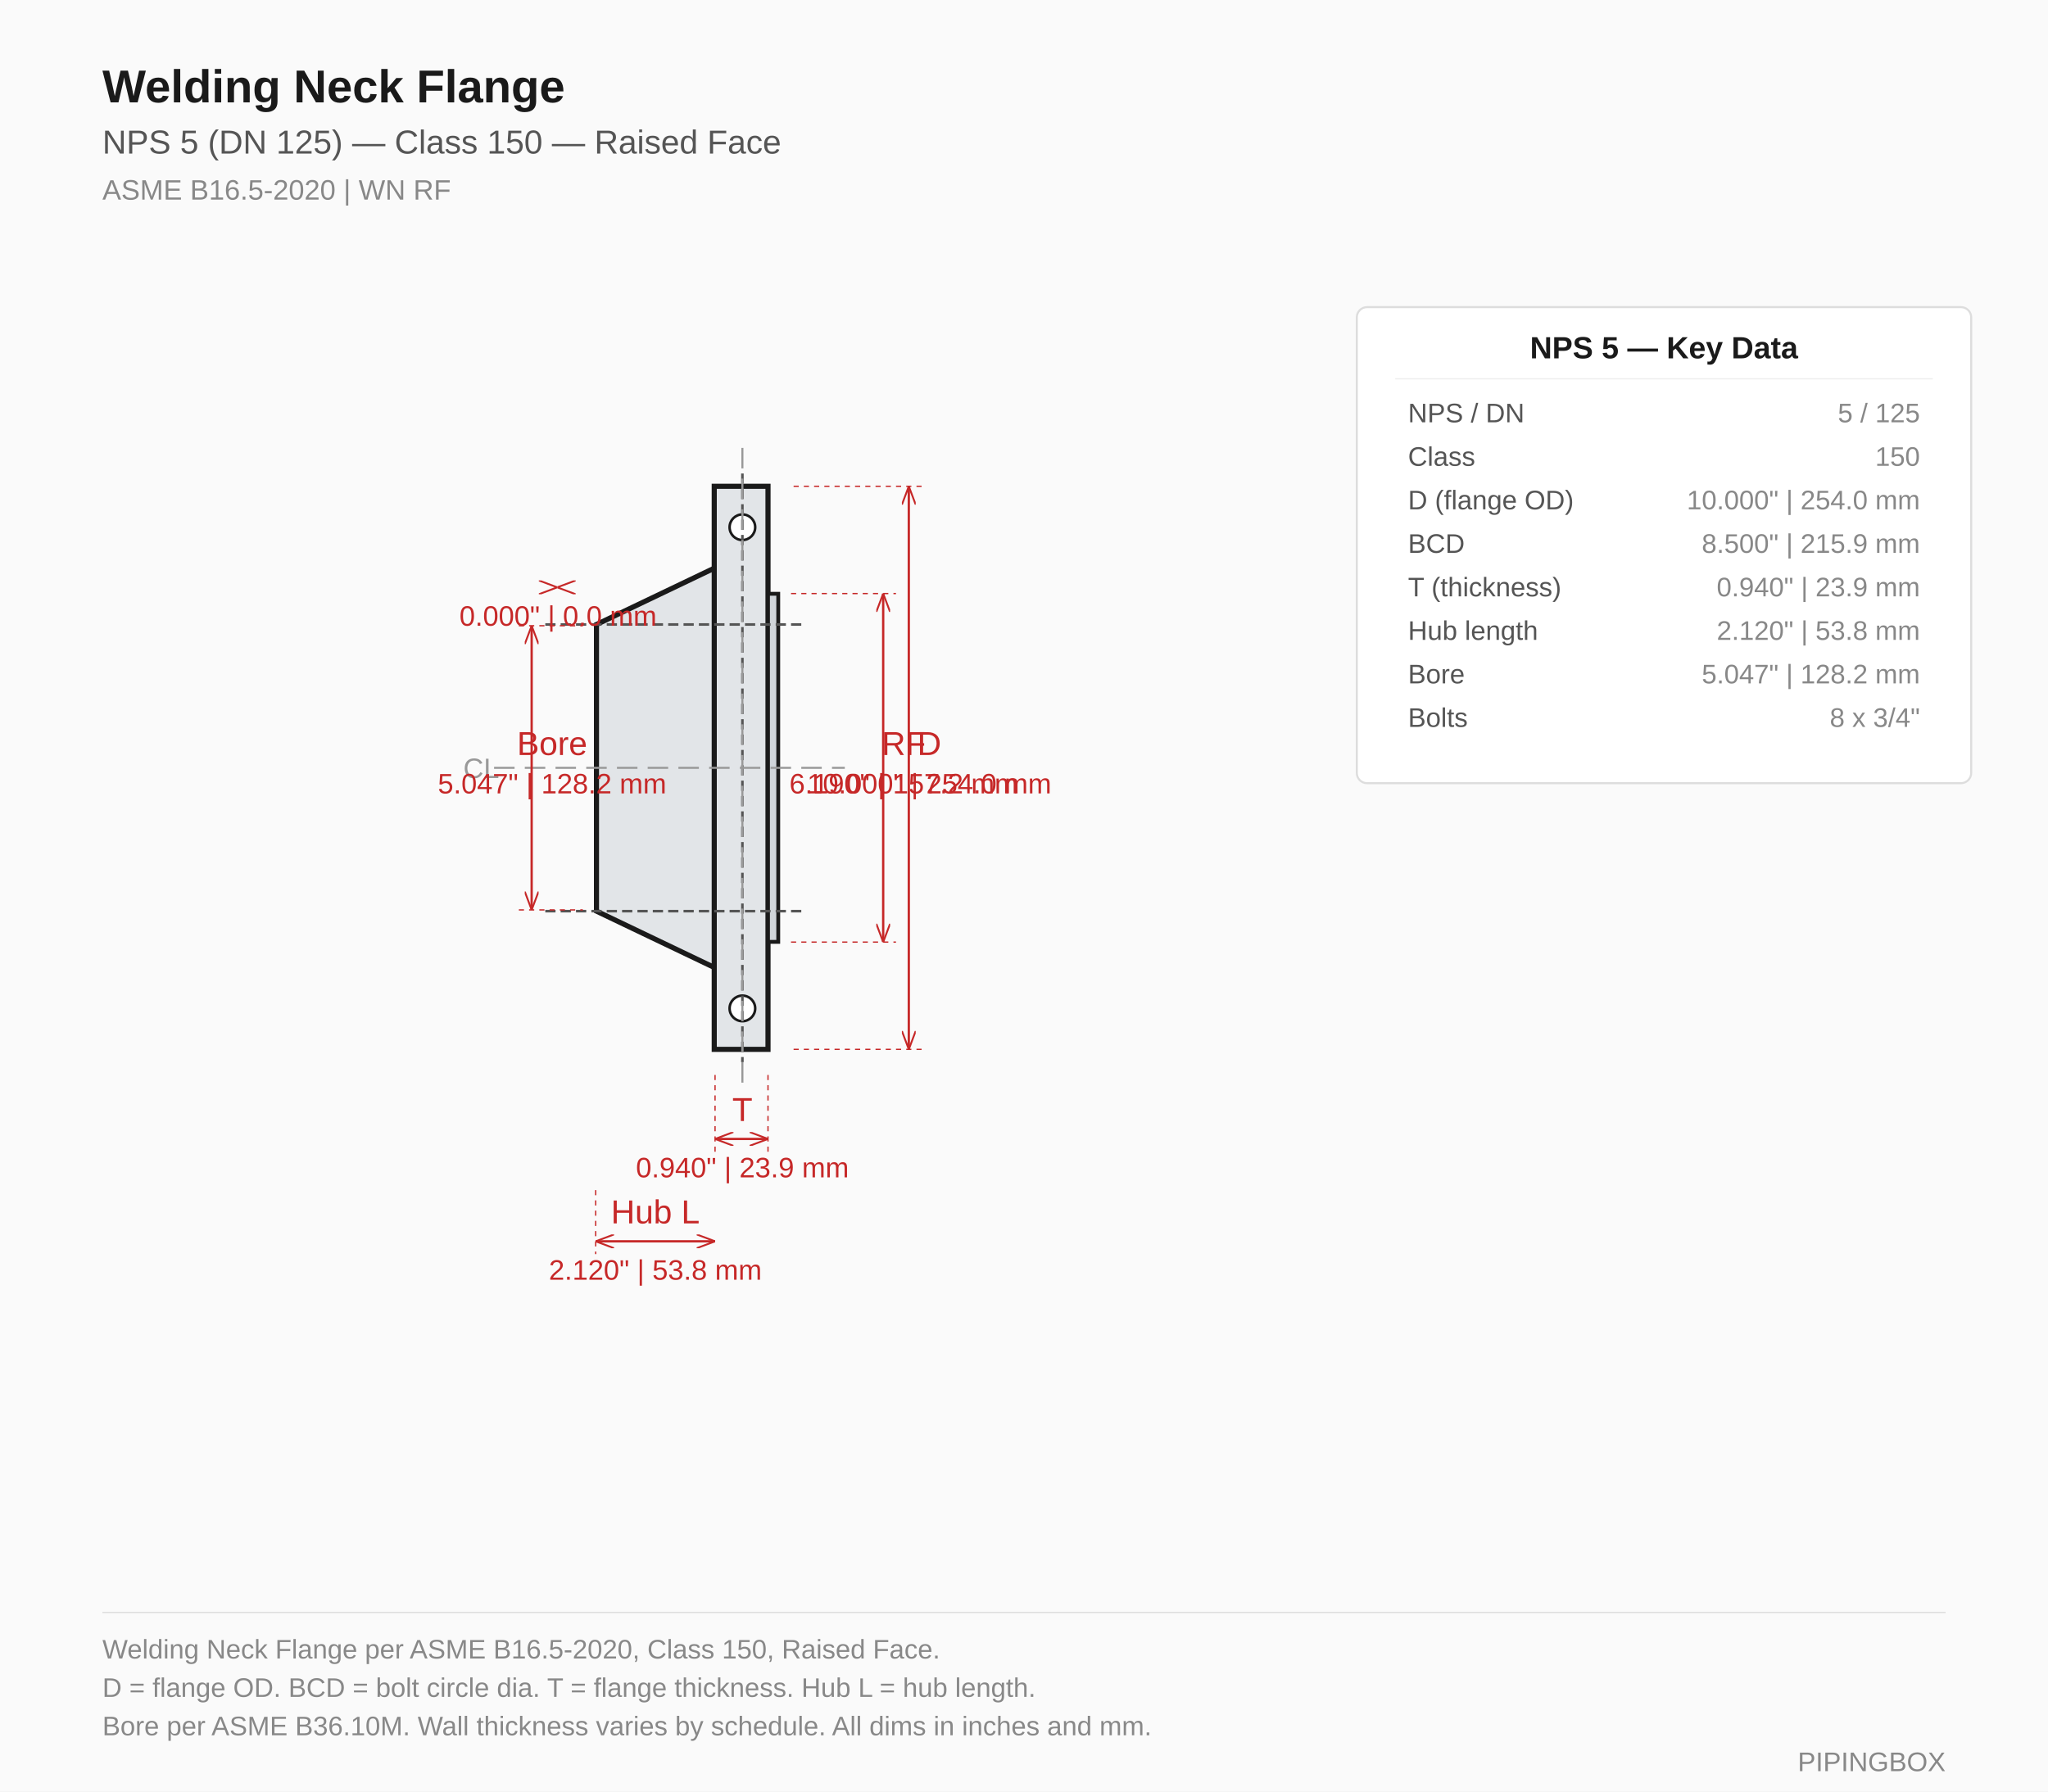
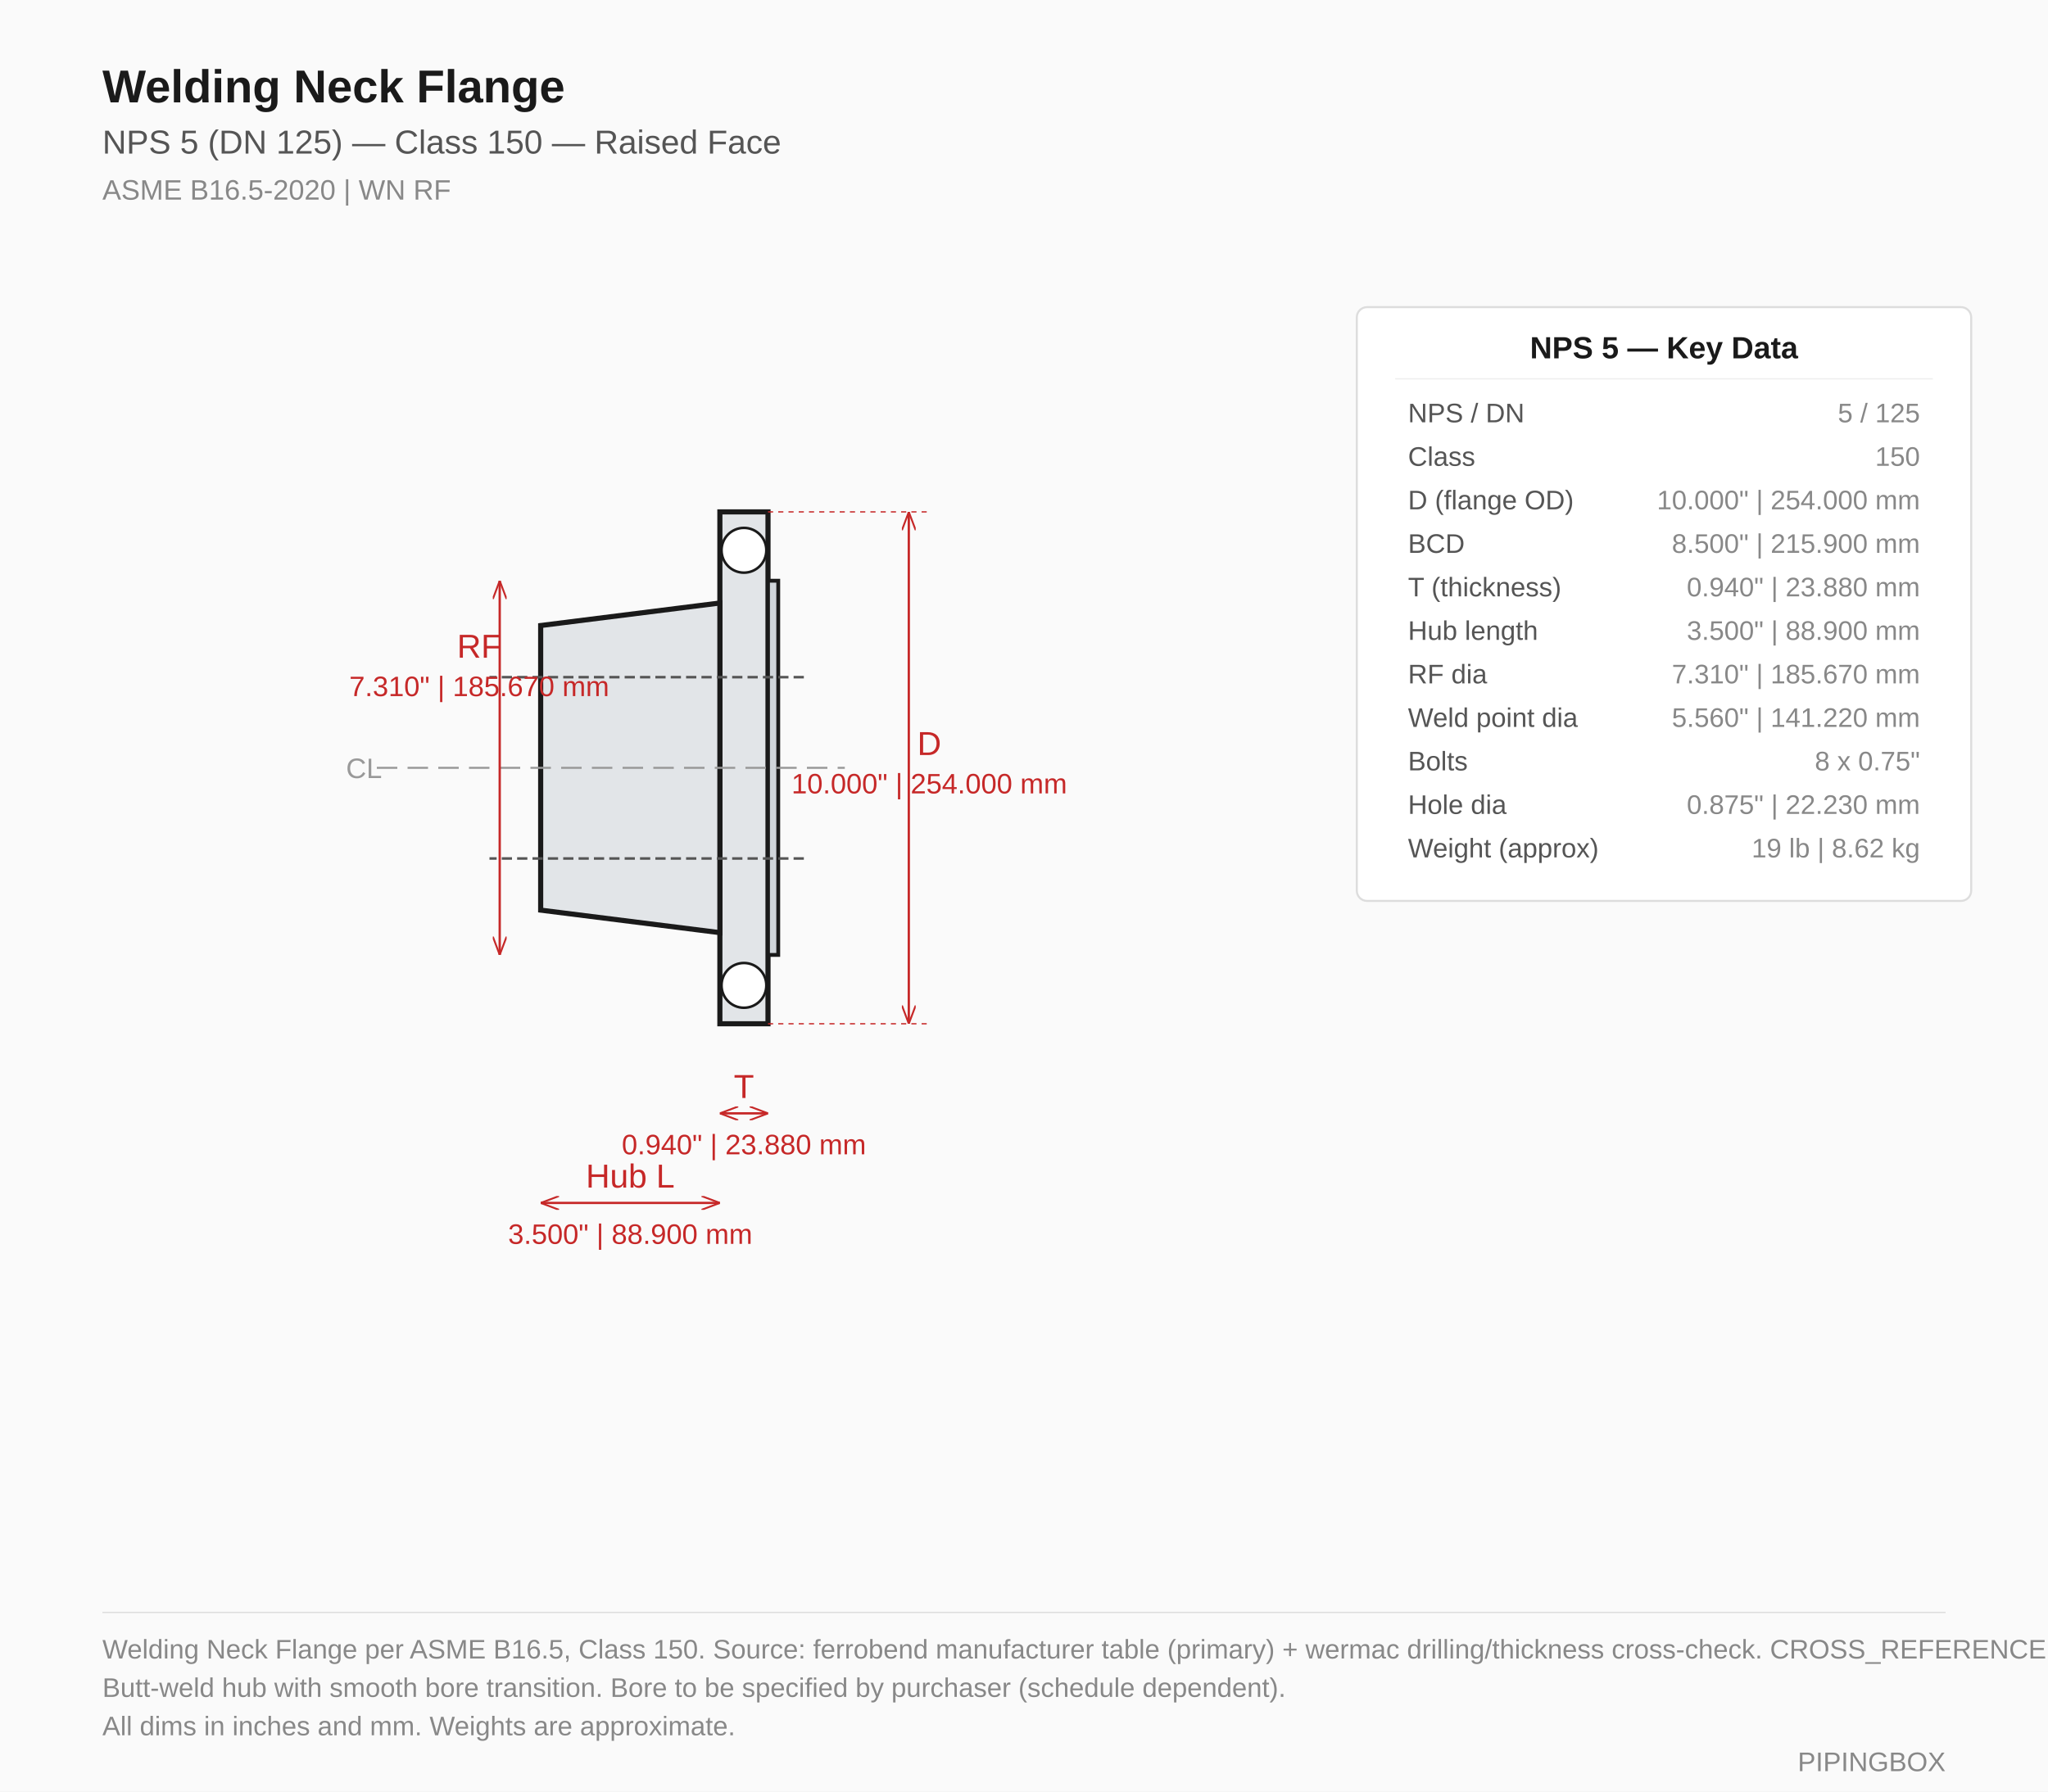
<svg xmlns="http://www.w3.org/2000/svg" viewBox="0 0 800 700" width="800" height="700">
  <defs>
    <style>
    .profile{stroke:#1a1a1a;stroke-width:2;fill:#e2e5e8}
    .bore{stroke:#555;stroke-width:1;fill:none;stroke-dasharray:4 2}
+     .bore-solid{stroke:#555;stroke-width:1.6;fill:none}
+     .thread{stroke:#8a5a00;stroke-width:1.1;fill:none}
+     .radius{stroke:#0b6b8a;stroke-width:1.6;fill:none}
    .centerline{stroke:#999;stroke-width:.8;stroke-dasharray:8 4;fill:none}
    .dim-line{stroke:#c62828;stroke-width:.9;fill:none}
+     .dim-ext{stroke:#c62828;stroke-width:.5;stroke-dasharray:2 2}
    .dim-text{font-family:'Segoe UI',Arial,sans-serif;font-size:13px;fill:#c62828;text-anchor:middle}
    .dim-sub{font-family:'Segoe UI',Arial,sans-serif;font-size:11px;fill:#c62828;text-anchor:middle}
    .title{font-family:'Segoe UI',Arial,sans-serif;font-size:18px;font-weight:600;fill:#1a1a1a}
    .subtitle{font-family:'Segoe UI',Arial,sans-serif;font-size:13px;fill:#555}
    .std-ref{font-family:'Segoe UI',Arial,sans-serif;font-size:11px;fill:#888}
    .note{font-family:'Segoe UI',Arial,sans-serif;font-size:10.5px;fill:#888}
    .label{font-family:'Segoe UI',Arial,sans-serif;font-size:11px;fill:#999;text-anchor:middle}
    .tbl-hdr{font-family:'Segoe UI',Arial,sans-serif;font-size:12px;fill:#1a1a1a;font-weight:600;text-anchor:middle}
    .tbl-key{font-family:'Segoe UI',Arial,sans-serif;font-size:10.5px;fill:#555;text-anchor:start}
    .tbl-val{font-family:'Segoe UI',Arial,sans-serif;font-size:10.5px;fill:#888;text-anchor:end}
  </style>
    <marker id="as" markerWidth="8" markerHeight="6" refX="0" refY="3" orient="auto">
      <path d="M8,0 L0,3 L8,6" fill="none" stroke="#c62828" stroke-width=".8" />
    </marker>
    <marker id="ae" markerWidth="8" markerHeight="6" refX="8" refY="3" orient="auto">
      <path d="M0,0 L8,3 L0,6" fill="none" stroke="#c62828" stroke-width=".8" />
    </marker>
  </defs>
  <rect width="800" height="700" fill="#fafafa" />
  <text x="40" y="40" class="title">Welding Neck Flange</text>
  <text x="40" y="60" class="subtitle">NPS 5 (DN 125) — Class 150 — Raised Face</text>
  <text x="40" y="78" class="std-ref">ASME B16.5-2020 | WN RF</text>
-   <rect x="279" y="190" width="21" height="220" class="profile" />
-   <rect x="300" y="232" width="4" height="136" fill="#d0d5da" stroke="#1a1a1a" stroke-width="1.5" />
-   <path d="M 279 222 L 233 244 L 233 356 L 279 378 Z" class="profile" />
-   <line x1="213" y1="244" x2="314" y2="244" class="bore" />
-   <line x1="213" y1="356" x2="314" y2="356" class="bore" />
-   <circle cx="290" cy="206" r="5" fill="white" stroke="#1a1a1a" stroke-width="1" />
-   <circle cx="290" cy="394" r="5" fill="white" stroke="#1a1a1a" stroke-width="1" />
-   <line x1="290" y1="185" x2="290" y2="415" class="bore" />
-   <line x1="193" y1="300" x2="330" y2="300" class="centerline" />
-   <text x="188" y="304" class="label" text-anchor="end">CL</text>
-   <line x1="290" y1="175" x2="290" y2="425" class="centerline" />
-   <line x1="310" y1="190.0" x2="360" y2="190.0" stroke="#c62828" stroke-width=".5" stroke-dasharray="2 2" />
-   <line x1="310" y1="410.0" x2="360" y2="410.0" stroke="#c62828" stroke-width=".5" stroke-dasharray="2 2" />
-   <line x1="355" y1="190.0" x2="355" y2="410.0" class="dim-line" marker-start="url(#as)" marker-end="url(#ae)" />
-   <text x="363" y="295.0" class="dim-text" text-anchor="start">D</text>
-   <text x="363" y="310.0" class="dim-sub" text-anchor="start">10.000" | 254.0 mm</text>
-   <line x1="279.32" y1="420.0" x2="279.32" y2="450.0" stroke="#c62828" stroke-width=".5" stroke-dasharray="2 2" />
-   <line x1="300" y1="420.0" x2="300" y2="450.0" stroke="#c62828" stroke-width=".5" stroke-dasharray="2 2" />
-   <line x1="279.32" y1="445.0" x2="300" y2="445.0" class="dim-line" marker-start="url(#as)" marker-end="url(#ae)" />
-   <text x="290" y="438.0" class="dim-text">T</text>
-   <text x="290" y="460.0" class="dim-sub">0.940" | 23.9 mm</text>
-   <line x1="232.68" y1="465.0" x2="232.68" y2="490.0" stroke="#c62828" stroke-width=".5" stroke-dasharray="2 2" />
-   <line x1="232.68" y1="485.0" x2="279.32" y2="485.0" class="dim-line" marker-start="url(#as)" marker-end="url(#ae)" />
-   <text x="256" y="478.0" class="dim-text">Hub L</text>
-   <text x="256" y="500.0" class="dim-sub">2.120" | 53.8 mm</text>
-   <line x1="217.68" y1="229.483" x2="217.68" y2="229.483" class="dim-line" marker-start="url(#as)" marker-end="url(#ae)" />
-   <text x="218" y="222.483" class="dim-text" />
-   <text x="218" y="244.483" class="dim-sub">0.000" | 0.0 mm</text>
-   <line x1="202.68" y1="244.483" x2="227.68" y2="244.483" stroke="#c62828" stroke-width=".5" stroke-dasharray="2 2" />
-   <line x1="202.68" y1="355.517" x2="227.68" y2="355.517" stroke="#c62828" stroke-width=".5" stroke-dasharray="2 2" />
-   <line x1="207.68" y1="244.483" x2="207.68" y2="355.517" class="dim-line" marker-start="url(#as)" marker-end="url(#ae)" />
-   <text x="215.68" y="295.0" class="dim-text" text-anchor="start">Bore</text>
-   <text x="215.68" y="310.0" class="dim-sub" text-anchor="start">5.047" | 128.2 mm</text>
-   <line x1="309" y1="231.91" x2="350" y2="231.91" stroke="#c62828" stroke-width=".5" stroke-dasharray="2 2" />
-   <line x1="309" y1="368.09" x2="350" y2="368.09" stroke="#c62828" stroke-width=".5" stroke-dasharray="2 2" />
-   <line x1="345" y1="231.91" x2="345" y2="368.09" class="dim-line" marker-start="url(#as)" marker-end="url(#ae)" />
-   <text x="353" y="295.0" class="dim-text" text-anchor="start">RF</text>
-   <text x="353" y="310.0" class="dim-sub" text-anchor="start">6.190" | 157.2 mm</text>
-   <rect x="530" y="120" width="240" height="186" rx="4" fill="white" stroke="#ddd" stroke-width=".8" />
+   <rect x="281.2" y="200" width="18.8" height="200" class="profile" />
+   <rect x="300" y="226.9" width="4" height="146.2" fill="#d0d5da" stroke="#1a1a1a" stroke-width="1.5" />
+   <circle cx="290.6" cy="215" r="8.75" fill="white" stroke="#1a1a1a" stroke-width="1" />
+   <circle cx="290.6" cy="385" r="8.75" fill="white" stroke="#1a1a1a" stroke-width="1" />
+   <path d="M 281.2 235.6 L 211.2 244.4 L 211.2 355.6 L 281.2 364.4 Z" class="profile" />
+   <line x1="314" y1="264.58" x2="191.2" y2="264.58" class="bore" />
+   <line x1="314" y1="335.42" x2="191.2" y2="335.42" class="bore" />
+   <line x1="147.2" y1="300" x2="330" y2="300" class="centerline" />
+   <text x="142.2" y="304" class="label" text-anchor="end">CL</text>
+   <line x1="355" y1="200" x2="355" y2="400" class="dim-line" marker-start="url(#as)" marker-end="url(#ae)" />
+   <text x="363" y="295" class="dim-text" text-anchor="start">D</text>
+   <text x="363" y="310" class="dim-sub" text-anchor="start">10.000" | 254.000 mm</text>
+   <line x1="300" y1="200" x2="362" y2="200" class="dim-ext" />
+   <line x1="300" y1="400" x2="362" y2="400" class="dim-ext" />
+   <line x1="281.2" y1="435" x2="300" y2="435" class="dim-line" marker-start="url(#as)" marker-end="url(#ae)" />
+   <text x="290.6" y="429" class="dim-text">T</text>
+   <text x="290.6" y="451" class="dim-sub">0.940" | 23.880 mm</text>
+   <line x1="211.2" y1="470" x2="281.2" y2="470" class="dim-line" marker-start="url(#as)" marker-end="url(#ae)" />
+   <text x="246.2" y="464" class="dim-text">Hub L</text>
+   <text x="246.2" y="486" class="dim-sub">3.500" | 88.900 mm</text>
+   <line x1="195.2" y1="226.9" x2="195.2" y2="373.1" class="dim-line" marker-start="url(#as)" marker-end="url(#ae)" />
+   <text x="187.2" y="256.988" class="dim-text" text-anchor="end">RF</text>
+   <text x="187.2" y="271.988" class="dim-sub" text-anchor="end">7.310" | 185.670 mm</text>
+   <rect x="530" y="120" width="240" height="232" rx="4" fill="white" stroke="#ddd" stroke-width=".8" />
  <text x="650" y="140" class="tbl-hdr">NPS 5 — Key Data</text>
  <line x1="545" y1="148" x2="755" y2="148" stroke="#eee" stroke-width=".5" />
  <text x="550" y="165" class="tbl-key">NPS / DN</text>
  <text x="750" y="165" class="tbl-val">5 / 125</text>
  <text x="550" y="182" class="tbl-key">Class</text>
  <text x="750" y="182" class="tbl-val">150</text>
  <text x="550" y="199" class="tbl-key">D (flange OD)</text>
-   <text x="750" y="199" class="tbl-val">10.000" | 254.0 mm</text>
+   <text x="750" y="199" class="tbl-val">10.000" | 254.000 mm</text>
  <text x="550" y="216" class="tbl-key">BCD</text>
-   <text x="750" y="216" class="tbl-val">8.500" | 215.9 mm</text>
+   <text x="750" y="216" class="tbl-val">8.500" | 215.900 mm</text>
  <text x="550" y="233" class="tbl-key">T (thickness)</text>
-   <text x="750" y="233" class="tbl-val">0.940" | 23.9 mm</text>
+   <text x="750" y="233" class="tbl-val">0.940" | 23.880 mm</text>
  <text x="550" y="250" class="tbl-key">Hub length</text>
-   <text x="750" y="250" class="tbl-val">2.120" | 53.8 mm</text>
-   <text x="550" y="267" class="tbl-key">Bore</text>
-   <text x="750" y="267" class="tbl-val">5.047" | 128.2 mm</text>
-   <text x="550" y="284" class="tbl-key">Bolts</text>
-   <text x="750" y="284" class="tbl-val">8 x 3/4"</text>
+   <text x="750" y="250" class="tbl-val">3.500" | 88.900 mm</text>
+   <text x="550" y="267" class="tbl-key">RF dia</text>
+   <text x="750" y="267" class="tbl-val">7.310" | 185.670 mm</text>
+   <text x="550" y="284" class="tbl-key">Weld point dia</text>
+   <text x="750" y="284" class="tbl-val">5.560" | 141.220 mm</text>
+   <text x="550" y="301" class="tbl-key">Bolts</text>
+   <text x="750" y="301" class="tbl-val">8 x 0.75"</text>
+   <text x="550" y="318" class="tbl-key">Hole dia</text>
+   <text x="750" y="318" class="tbl-val">0.875" | 22.230 mm</text>
+   <text x="550" y="335" class="tbl-key">Weight (approx)</text>
+   <text x="750" y="335" class="tbl-val">19 lb | 8.62 kg</text>
  <line x1="40" y1="630" x2="760" y2="630" stroke="#ddd" stroke-width=".5" />
-   <text x="40" y="648" class="note">Welding Neck Flange per ASME B16.5-2020, Class 150, Raised Face.</text>
-   <text x="40" y="663" class="note">D = flange OD. BCD = bolt circle dia. T = flange thickness. Hub L = hub length.</text>
-   <text x="40" y="678" class="note">Bore per ASME B36.10M. Wall thickness varies by schedule. All dims in inches and mm.</text>
+   <text x="40" y="648" class="note">Welding Neck Flange per ASME B16.5, Class 150. Source: ferrobend manufacturer table (primary) + wermac drilling/thickness cross-check. CROSS_REFERENCE.</text>
+   <text x="40" y="663" class="note">Butt-weld hub with smooth bore transition. Bore to be specified by purchaser (schedule dependent).</text>
+   <text x="40" y="678" class="note">All dims in inches and mm. Weights are approximate.</text>
  <text x="760" y="692" class="note" text-anchor="end" fill="#ccc">PIPINGBOX</text>
</svg>
